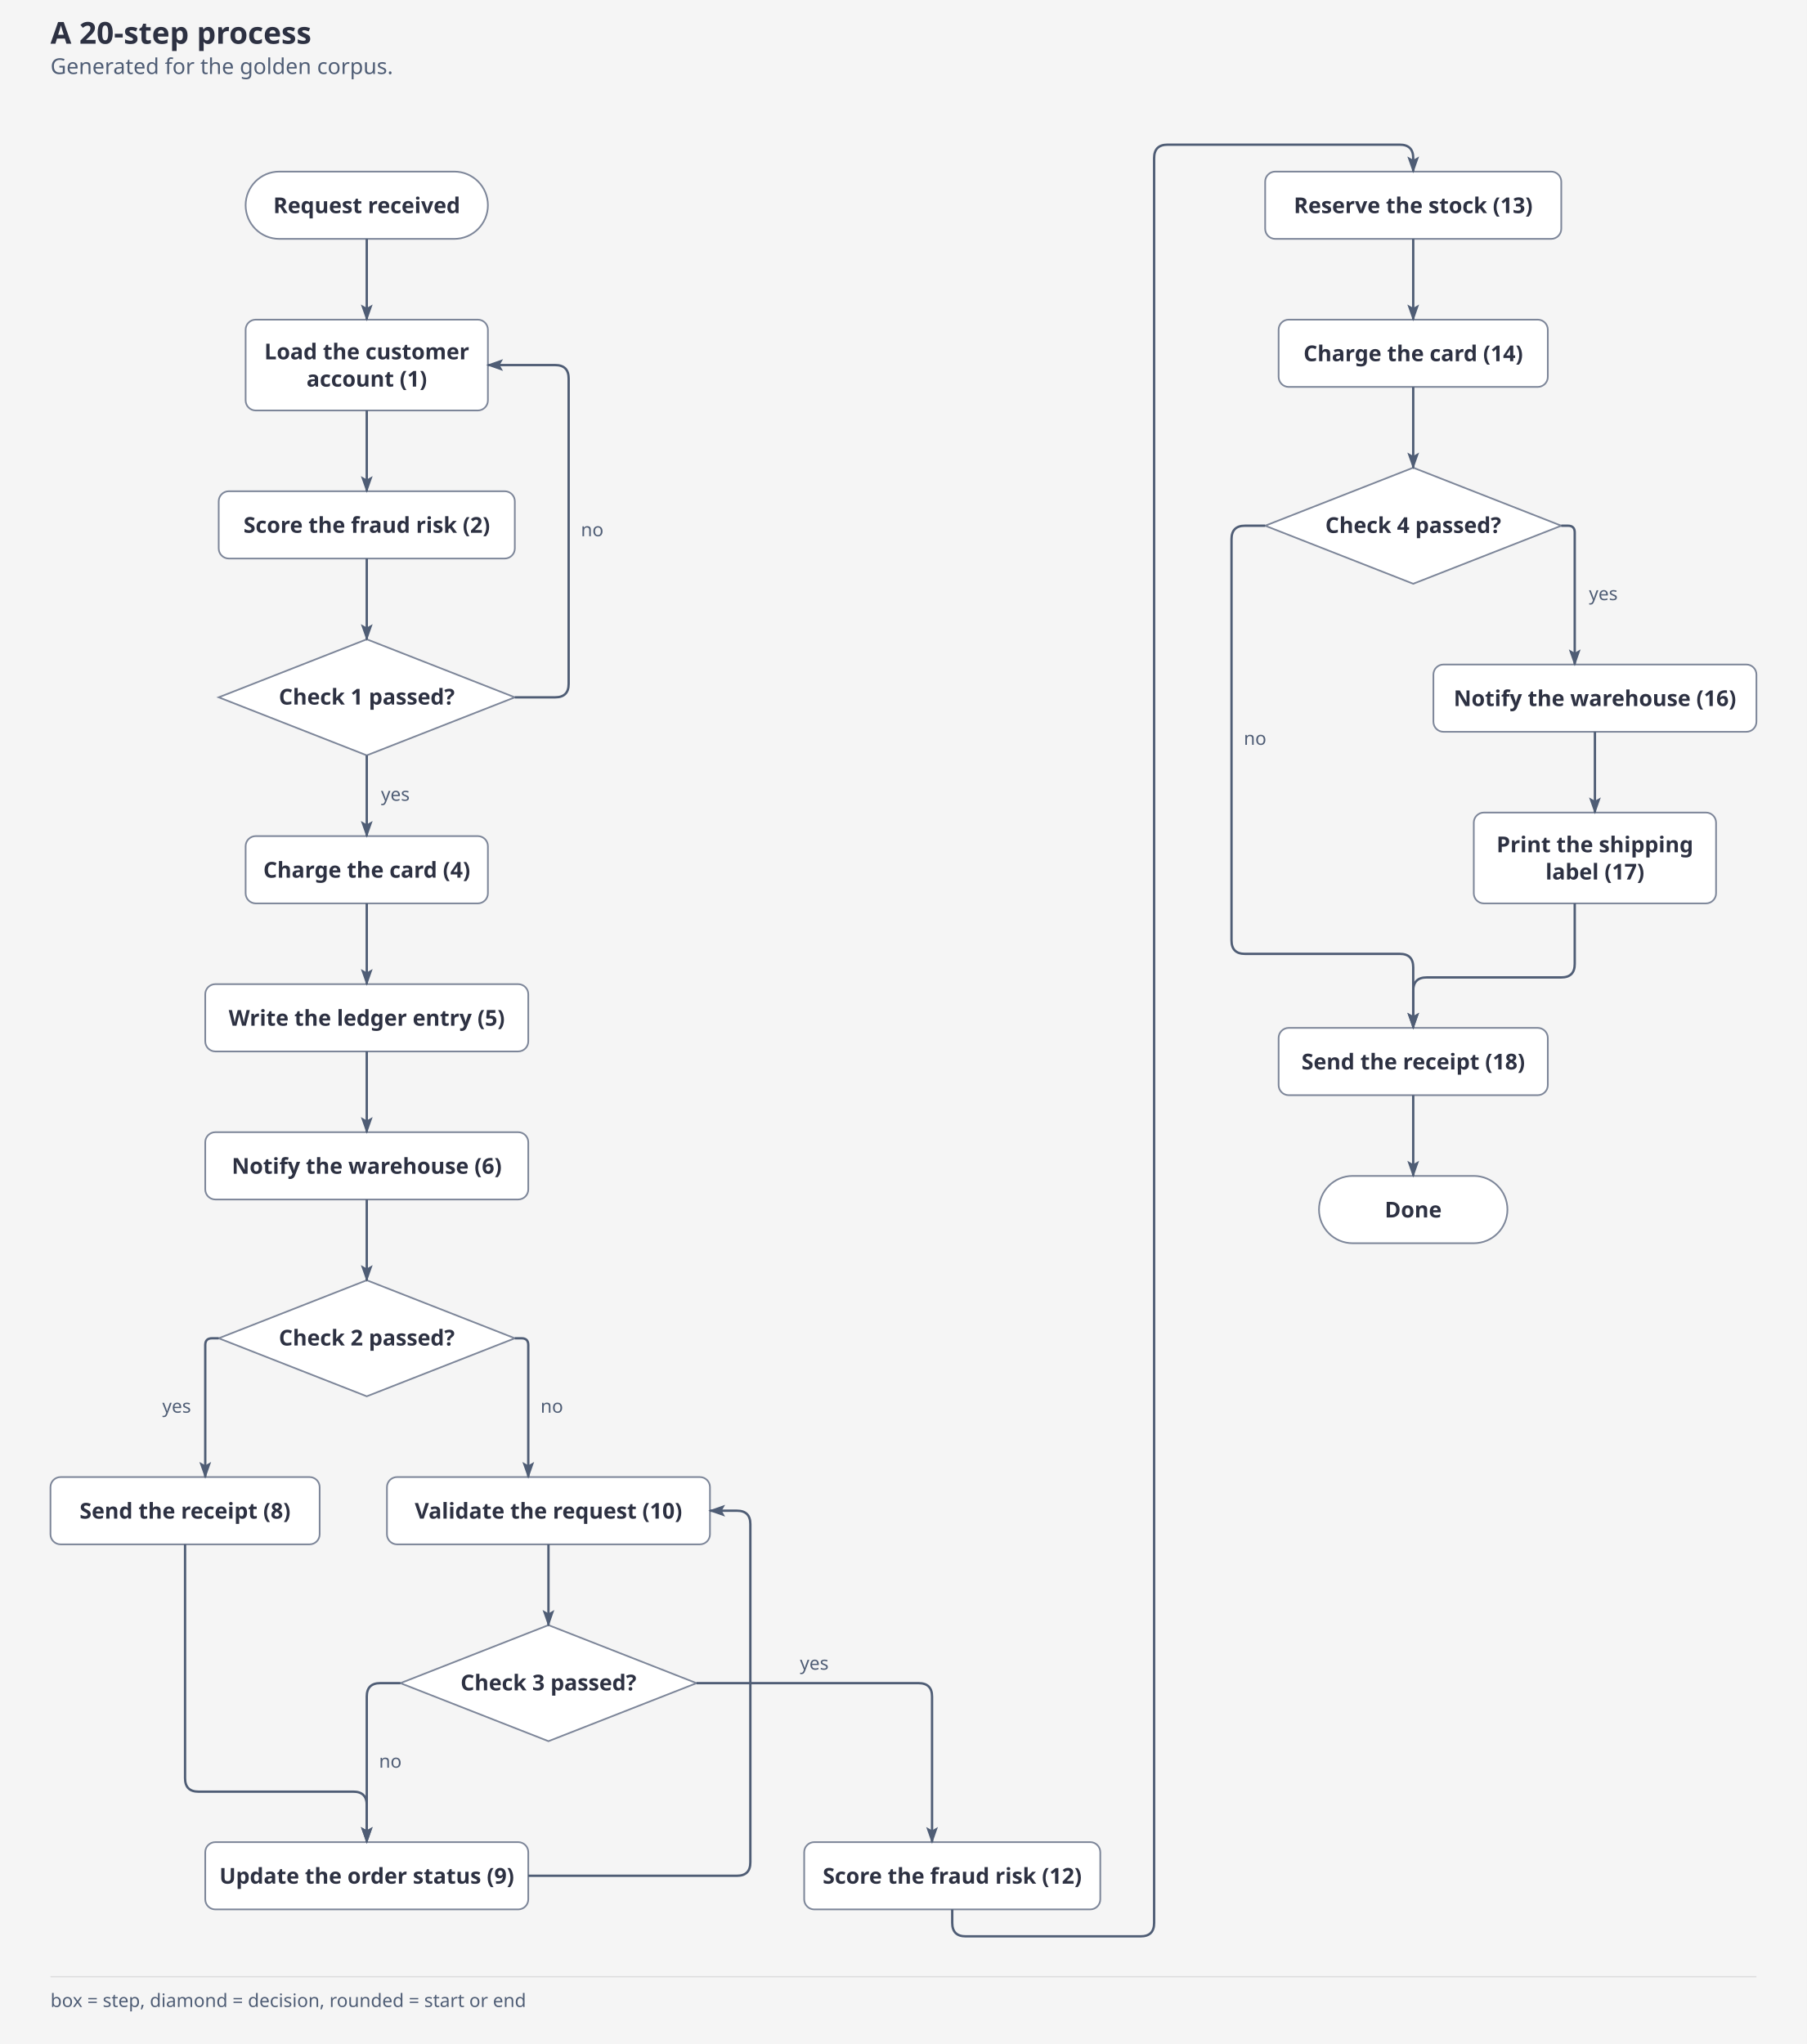
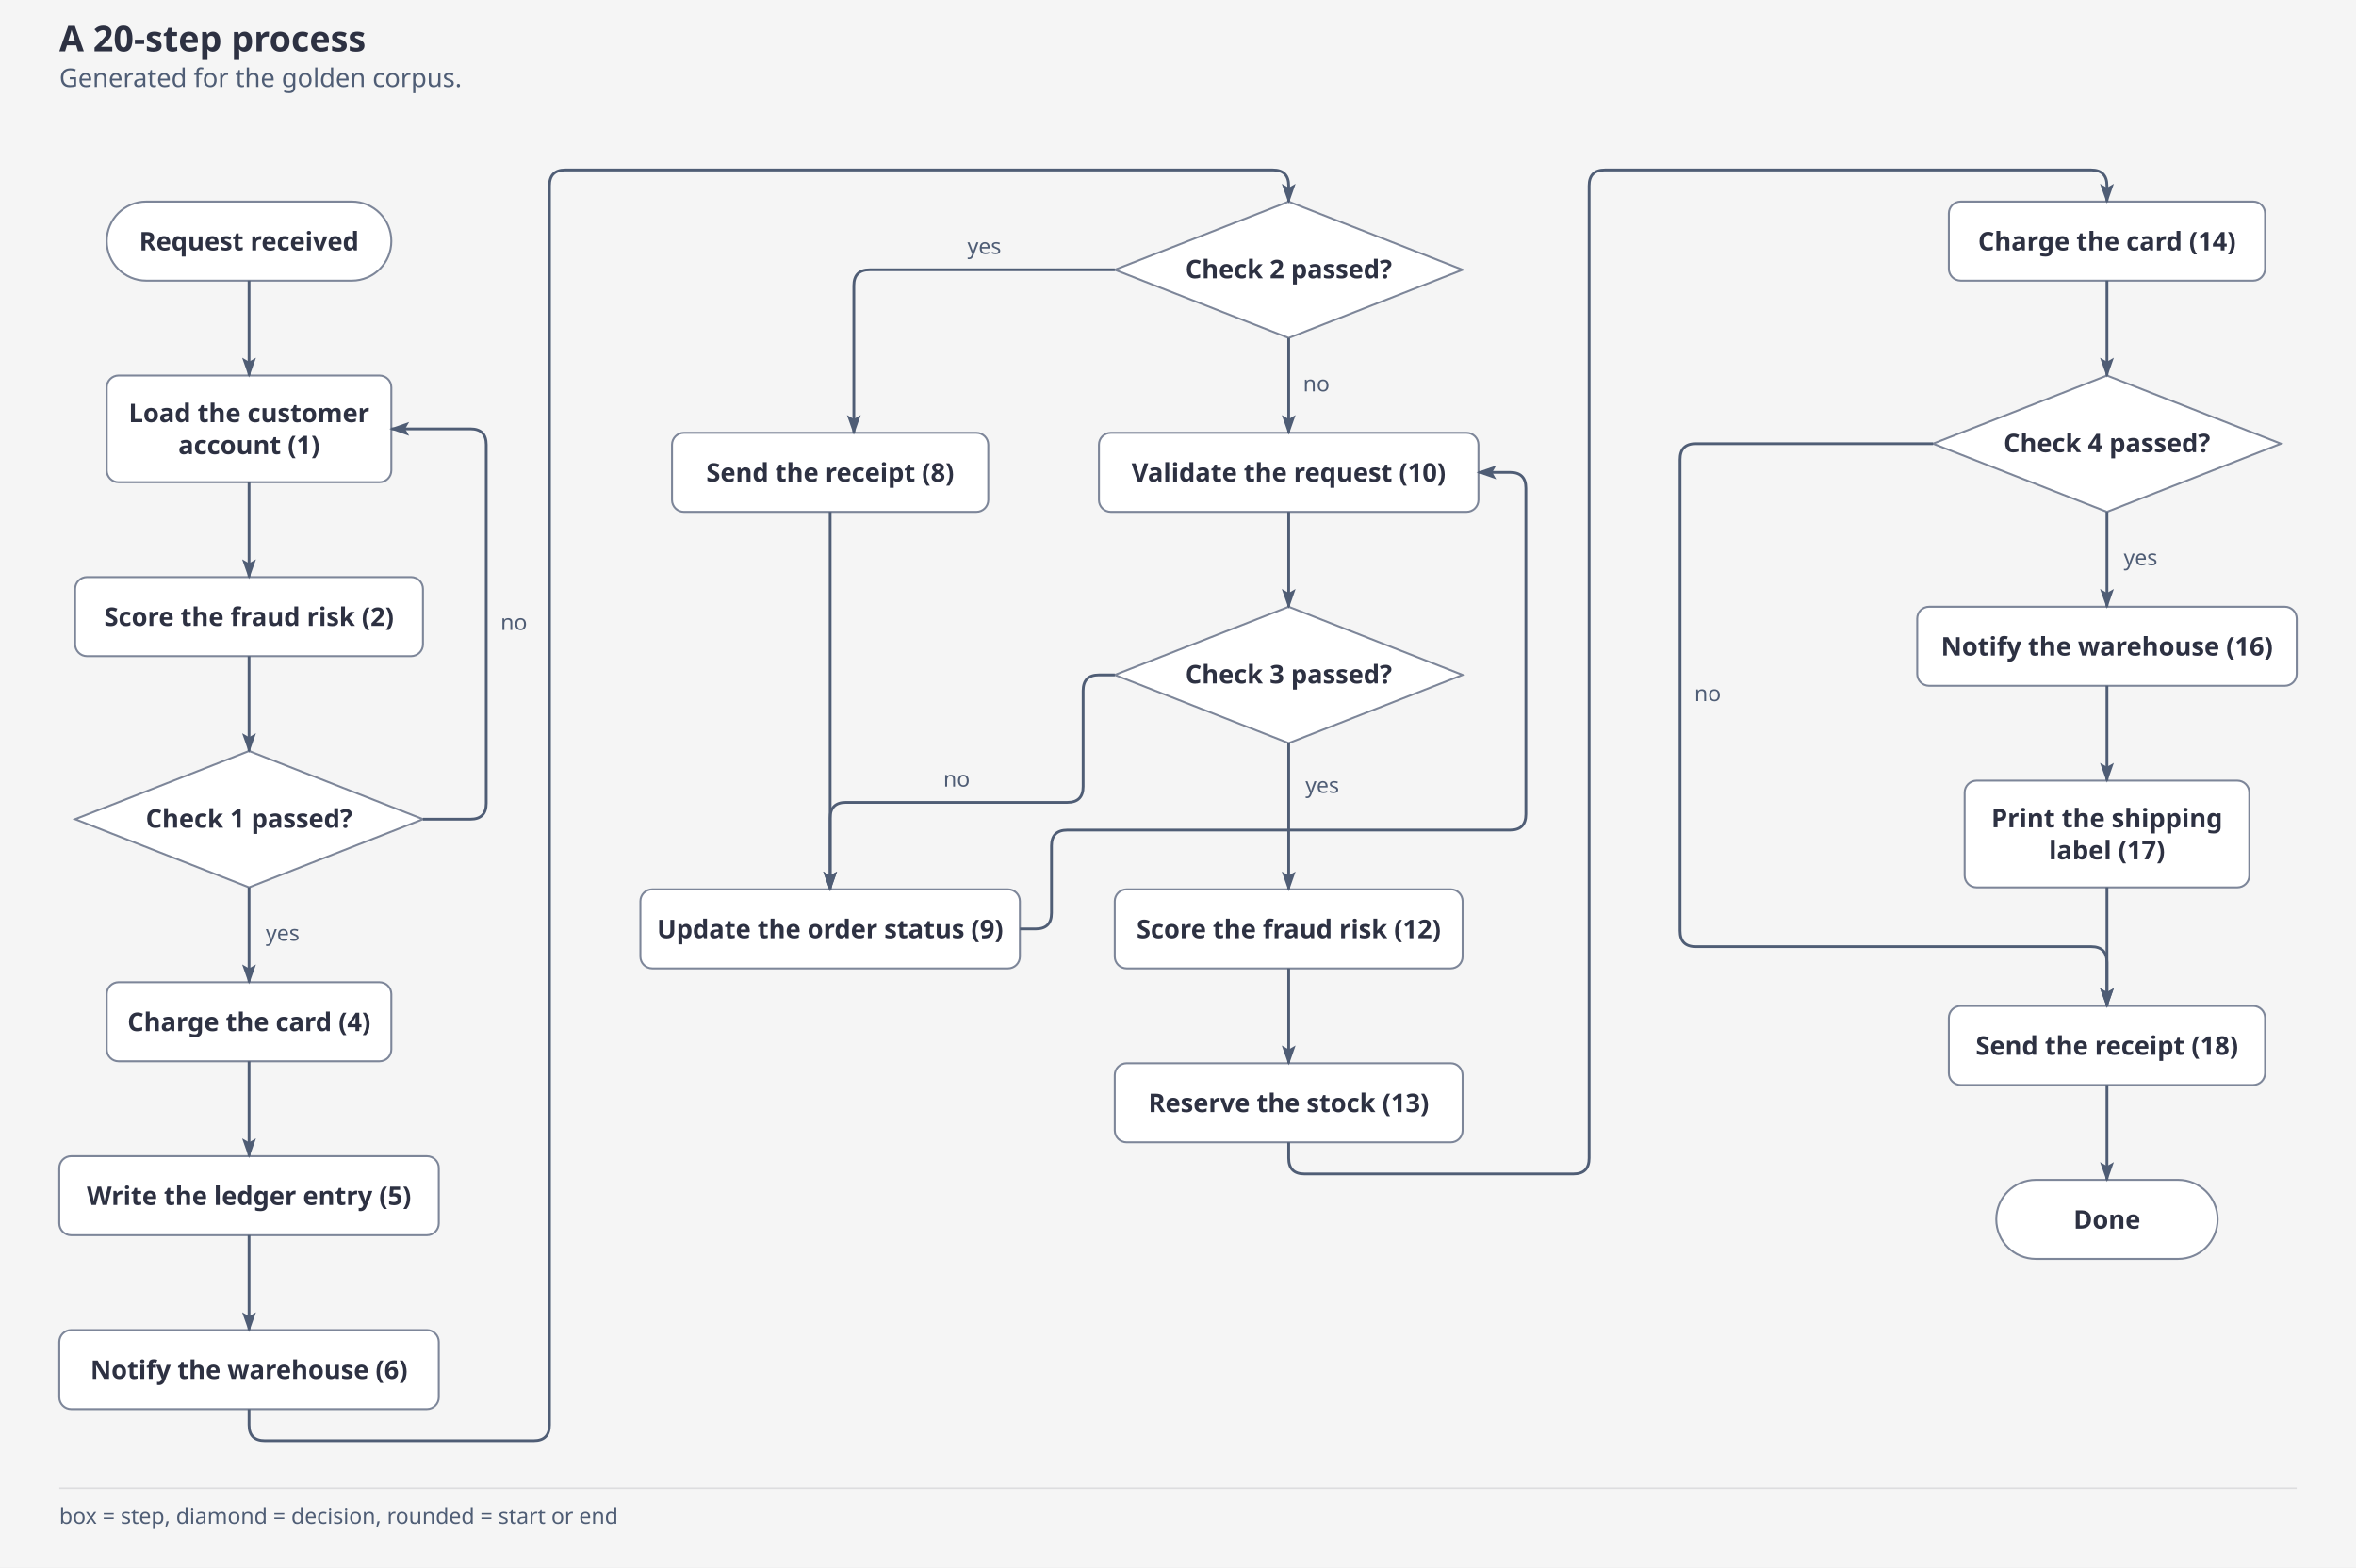
- <svg xmlns="http://www.w3.org/2000/svg" role="graphics-document" aria-roledescription="flow diagram" viewBox="0 0 1074 1215" width="1074">
-   <rect width="1074" height="1215" fill="#f5f5f5" aria-hidden="true" />
+ <svg xmlns="http://www.w3.org/2000/svg" role="graphics-document" aria-roledescription="flow diagram" viewBox="0 0 1192 793" width="1192">
+   <rect width="1192" height="793" fill="#f5f5f5" aria-hidden="true" />
  <defs>
    <marker id="a" markerWidth="10" markerHeight="7" refX="9" refY="3.5" orient="auto" markerUnits="userSpaceOnUse">
      <polygon points="0 0,10 3.5,0 7,2 3.5" fill="#4f5d75" />
    </marker>
    <marker id="aa" markerWidth="10" markerHeight="7" refX="9" refY="3.5" orient="auto" markerUnits="userSpaceOnUse">
      <polygon points="0 0,10 3.5,0 7,2 3.5" fill="#eb6c36" />
    </marker>
    <marker id="al" markerWidth="10" markerHeight="7" refX="9" refY="3.5" orient="auto" markerUnits="userSpaceOnUse">
      <polygon points="0 0,10 3.5,0 7,2 3.5" fill="#2e5aa8" />
    </marker>
    <marker id="ar" markerWidth="10" markerHeight="7" refX="9" refY="3.5" orient="auto" markerUnits="userSpaceOnUse">
      <polygon points="0 0,10 3.5,0 7,2 3.5" fill="#636c82" />
    </marker>
  </defs>
  <text x="30" y="26" font-size="18" font-weight="600" font-family="system-ui, 'Segoe UI', sans-serif" fill="#2d3142">A 20-step process</text>
  <text x="30" y="44" font-size="13" font-family="system-ui, 'Segoe UI', sans-serif" fill="#4f5d75">Generated for the golden corpus.</text>
-   <rect x="146" y="102" width="144" height="40" rx="20" fill="#f5f5f5" aria-hidden="true" />
-   <rect x="146" y="102" width="144" height="40" rx="20" fill="#ffffff" stroke="#7d8699" data-node="s0" data-label="Request received" role="graphics-symbol" aria-roledescription="start or end" aria-label="Request received" />
-   <text x="218" y="126.7" font-size="13" font-weight="600" font-family="system-ui, 'Segoe UI', sans-serif" fill="#2d3142" text-anchor="middle" aria-hidden="true">Request received</text>
-   <rect x="146" y="190" width="144" height="54" rx="6" fill="#f5f5f5" aria-hidden="true" />
-   <rect x="146" y="190" width="144" height="54" rx="6" fill="#ffffff" stroke="#7d8699" data-node="s1" data-label="Load the customer account (1)" role="graphics-symbol" aria-roledescription="box" aria-label="Load the customer account (1)" />
-   <text x="218" y="213.6" font-size="13" font-weight="600" font-family="system-ui, 'Segoe UI', sans-serif" fill="#2d3142" text-anchor="middle" aria-hidden="true">Load the customer</text>
-   <text x="218" y="229.8" font-size="13" font-weight="600" font-family="system-ui, 'Segoe UI', sans-serif" fill="#2d3142" text-anchor="middle" aria-hidden="true">account (1)</text>
-   <rect x="130" y="292" width="176" height="40" rx="6" fill="#f5f5f5" aria-hidden="true" />
-   <rect x="130" y="292" width="176" height="40" rx="6" fill="#ffffff" stroke="#7d8699" data-node="s2" data-label="Score the fraud risk (2)" role="graphics-symbol" aria-roledescription="box" aria-label="Score the fraud risk (2)" />
-   <text x="218" y="316.7" font-size="13" font-weight="600" font-family="system-ui, 'Segoe UI', sans-serif" fill="#2d3142" text-anchor="middle" aria-hidden="true">Score the fraud risk (2)</text>
-   <polygon points="218,380 306,414.5 218,449 130,414.5" fill="#f5f5f5" aria-hidden="true" />
-   <polygon points="218,380 306,414.5 218,449 130,414.5" fill="#ffffff" stroke="#7d8699" data-node="s3" data-label="Check 1 passed?" data-cx="218" data-cy="414.5" role="graphics-symbol" aria-roledescription="decision" aria-label="Check 1 passed?" />
-   <text x="218" y="418.8" font-size="13" font-weight="600" font-family="system-ui, 'Segoe UI', sans-serif" fill="#2d3142" text-anchor="middle" aria-hidden="true">Check 1 passed?</text>
-   <rect x="146" y="497" width="144" height="40" rx="6" fill="#f5f5f5" aria-hidden="true" />
-   <rect x="146" y="497" width="144" height="40" rx="6" fill="#ffffff" stroke="#7d8699" data-node="s4" data-label="Charge the card (4)" role="graphics-symbol" aria-roledescription="box" aria-label="Charge the card (4)" />
-   <text x="218" y="521.7" font-size="13" font-weight="600" font-family="system-ui, 'Segoe UI', sans-serif" fill="#2d3142" text-anchor="middle" aria-hidden="true">Charge the card (4)</text>
-   <rect x="122" y="585" width="192" height="40" rx="6" fill="#f5f5f5" aria-hidden="true" />
-   <rect x="122" y="585" width="192" height="40" rx="6" fill="#ffffff" stroke="#7d8699" data-node="s5" data-label="Write the ledger entry (5)" role="graphics-symbol" aria-roledescription="box" aria-label="Write the ledger entry (5)" />
-   <text x="218" y="609.7" font-size="13" font-weight="600" font-family="system-ui, 'Segoe UI', sans-serif" fill="#2d3142" text-anchor="middle" aria-hidden="true">Write the ledger entry (5)</text>
-   <rect x="122" y="673" width="192" height="40" rx="6" fill="#f5f5f5" aria-hidden="true" />
-   <rect x="122" y="673" width="192" height="40" rx="6" fill="#ffffff" stroke="#7d8699" data-node="s6" data-label="Notify the warehouse (6)" role="graphics-symbol" aria-roledescription="box" aria-label="Notify the warehouse (6)" />
-   <text x="218" y="697.7" font-size="13" font-weight="600" font-family="system-ui, 'Segoe UI', sans-serif" fill="#2d3142" text-anchor="middle" aria-hidden="true">Notify the warehouse (6)</text>
-   <polygon points="218,761 306,795.5 218,830 130,795.5" fill="#f5f5f5" aria-hidden="true" />
-   <polygon points="218,761 306,795.5 218,830 130,795.5" fill="#ffffff" stroke="#7d8699" data-node="s7" data-label="Check 2 passed?" data-cx="218" data-cy="795.5" role="graphics-symbol" aria-roledescription="decision" aria-label="Check 2 passed?" />
-   <text x="218" y="799.8" font-size="13" font-weight="600" font-family="system-ui, 'Segoe UI', sans-serif" fill="#2d3142" text-anchor="middle" aria-hidden="true">Check 2 passed?</text>
-   <rect x="30" y="878" width="160" height="40" rx="6" fill="#f5f5f5" aria-hidden="true" />
-   <rect x="30" y="878" width="160" height="40" rx="6" fill="#ffffff" stroke="#7d8699" data-node="s8" data-label="Send the receipt (8)" role="graphics-symbol" aria-roledescription="box" aria-label="Send the receipt (8)" />
-   <text x="110" y="902.7" font-size="13" font-weight="600" font-family="system-ui, 'Segoe UI', sans-serif" fill="#2d3142" text-anchor="middle" aria-hidden="true">Send the receipt (8)</text>
-   <rect x="122" y="1095" width="192" height="40" rx="6" fill="#f5f5f5" aria-hidden="true" />
-   <rect x="122" y="1095" width="192" height="40" rx="6" fill="#ffffff" stroke="#7d8699" data-node="s9" data-label="Update the order status (9)" role="graphics-symbol" aria-roledescription="box" aria-label="Update the order status (9)" />
-   <text x="218" y="1119.7" font-size="13" font-weight="600" font-family="system-ui, 'Segoe UI', sans-serif" fill="#2d3142" text-anchor="middle" aria-hidden="true">Update the order status (9)</text>
-   <rect x="230" y="878" width="192" height="40" rx="6" fill="#f5f5f5" aria-hidden="true" />
-   <rect x="230" y="878" width="192" height="40" rx="6" fill="#ffffff" stroke="#7d8699" data-node="s10" data-label="Validate the request (10)" role="graphics-symbol" aria-roledescription="box" aria-label="Validate the request (10)" />
-   <text x="326" y="902.7" font-size="13" font-weight="600" font-family="system-ui, 'Segoe UI', sans-serif" fill="#2d3142" text-anchor="middle" aria-hidden="true">Validate the request (10)</text>
-   <polygon points="326,966 414,1000.5 326,1035 238,1000.5" fill="#f5f5f5" aria-hidden="true" />
-   <polygon points="326,966 414,1000.5 326,1035 238,1000.5" fill="#ffffff" stroke="#7d8699" data-node="s11" data-label="Check 3 passed?" data-cx="326" data-cy="1000.5" role="graphics-symbol" aria-roledescription="decision" aria-label="Check 3 passed?" />
-   <text x="326" y="1004.8" font-size="13" font-weight="600" font-family="system-ui, 'Segoe UI', sans-serif" fill="#2d3142" text-anchor="middle" aria-hidden="true">Check 3 passed?</text>
-   <rect x="478" y="1095" width="176" height="40" rx="6" fill="#f5f5f5" aria-hidden="true" />
-   <rect x="478" y="1095" width="176" height="40" rx="6" fill="#ffffff" stroke="#7d8699" data-node="s12" data-label="Score the fraud risk (12)" role="graphics-symbol" aria-roledescription="box" aria-label="Score the fraud risk (12)" />
-   <text x="566" y="1119.7" font-size="13" font-weight="600" font-family="system-ui, 'Segoe UI', sans-serif" fill="#2d3142" text-anchor="middle" aria-hidden="true">Score the fraud risk (12)</text>
-   <rect x="752" y="102" width="176" height="40" rx="6" fill="#f5f5f5" aria-hidden="true" />
-   <rect x="752" y="102" width="176" height="40" rx="6" fill="#ffffff" stroke="#7d8699" data-node="s13" data-label="Reserve the stock (13)" role="graphics-symbol" aria-roledescription="box" aria-label="Reserve the stock (13)" />
-   <text x="840" y="126.7" font-size="13" font-weight="600" font-family="system-ui, 'Segoe UI', sans-serif" fill="#2d3142" text-anchor="middle" aria-hidden="true">Reserve the stock (13)</text>
-   <rect x="760" y="190" width="160" height="40" rx="6" fill="#f5f5f5" aria-hidden="true" />
-   <rect x="760" y="190" width="160" height="40" rx="6" fill="#ffffff" stroke="#7d8699" data-node="s14" data-label="Charge the card (14)" role="graphics-symbol" aria-roledescription="box" aria-label="Charge the card (14)" />
-   <text x="840" y="214.7" font-size="13" font-weight="600" font-family="system-ui, 'Segoe UI', sans-serif" fill="#2d3142" text-anchor="middle" aria-hidden="true">Charge the card (14)</text>
-   <polygon points="840,278 928,312.5 840,347 752,312.5" fill="#f5f5f5" aria-hidden="true" />
-   <polygon points="840,278 928,312.5 840,347 752,312.5" fill="#ffffff" stroke="#7d8699" data-node="s15" data-label="Check 4 passed?" data-cx="840" data-cy="312.5" role="graphics-symbol" aria-roledescription="decision" aria-label="Check 4 passed?" />
-   <text x="840" y="316.8" font-size="13" font-weight="600" font-family="system-ui, 'Segoe UI', sans-serif" fill="#2d3142" text-anchor="middle" aria-hidden="true">Check 4 passed?</text>
-   <rect x="852" y="395" width="192" height="40" rx="6" fill="#f5f5f5" aria-hidden="true" />
-   <rect x="852" y="395" width="192" height="40" rx="6" fill="#ffffff" stroke="#7d8699" data-node="s16" data-label="Notify the warehouse (16)" role="graphics-symbol" aria-roledescription="box" aria-label="Notify the warehouse (16)" />
-   <text x="948" y="419.7" font-size="13" font-weight="600" font-family="system-ui, 'Segoe UI', sans-serif" fill="#2d3142" text-anchor="middle" aria-hidden="true">Notify the warehouse (16)</text>
-   <rect x="876" y="483" width="144" height="54" rx="6" fill="#f5f5f5" aria-hidden="true" />
-   <rect x="876" y="483" width="144" height="54" rx="6" fill="#ffffff" stroke="#7d8699" data-node="s17" data-label="Print the shipping label (17)" role="graphics-symbol" aria-roledescription="box" aria-label="Print the shipping label (17)" />
-   <text x="948" y="506.6" font-size="13" font-weight="600" font-family="system-ui, 'Segoe UI', sans-serif" fill="#2d3142" text-anchor="middle" aria-hidden="true">Print the shipping</text>
-   <text x="948" y="522.8" font-size="13" font-weight="600" font-family="system-ui, 'Segoe UI', sans-serif" fill="#2d3142" text-anchor="middle" aria-hidden="true">label (17)</text>
-   <rect x="760" y="611" width="160" height="40" rx="6" fill="#f5f5f5" aria-hidden="true" />
-   <rect x="760" y="611" width="160" height="40" rx="6" fill="#ffffff" stroke="#7d8699" data-node="s18" data-label="Send the receipt (18)" role="graphics-symbol" aria-roledescription="box" aria-label="Send the receipt (18)" />
-   <text x="840" y="635.7" font-size="13" font-weight="600" font-family="system-ui, 'Segoe UI', sans-serif" fill="#2d3142" text-anchor="middle" aria-hidden="true">Send the receipt (18)</text>
-   <rect x="784" y="699" width="112" height="40" rx="20" fill="#f5f5f5" aria-hidden="true" />
-   <rect x="784" y="699" width="112" height="40" rx="20" fill="#ffffff" stroke="#7d8699" data-node="s19" data-label="Done" role="graphics-symbol" aria-roledescription="start or end" aria-label="Done" />
-   <text x="840" y="723.7" font-size="13" font-weight="600" font-family="system-ui, 'Segoe UI', sans-serif" fill="#2d3142" text-anchor="middle" aria-hidden="true">Done</text>
-   <path d="M218,142 L218,190" fill="none" stroke="#4f5d75" stroke-width="1.4" marker-end="url(#a)" data-from="s0" data-to="s1" data-label="" data-id="s0-&gt;s1" data-from-port="s" data-to-port="n" role="graphics-symbol" aria-roledescription="arrow" aria-label="Request received to Load the customer account (1)" />
-   <path d="M218,244 L218,292" fill="none" stroke="#4f5d75" stroke-width="1.4" marker-end="url(#a)" data-from="s1" data-to="s2" data-label="" data-id="s1-&gt;s2" data-from-port="s" data-to-port="n" role="graphics-symbol" aria-roledescription="arrow" aria-label="Load the customer account (1) to Score the fraud risk (2)" />
-   <path d="M218,332 L218,380" fill="none" stroke="#4f5d75" stroke-width="1.4" marker-end="url(#a)" data-from="s2" data-to="s3" data-label="" data-id="s2-&gt;s3" data-from-port="s" data-to-port="n" role="graphics-symbol" aria-roledescription="arrow" aria-label="Score the fraud risk (2) to Check 1 passed?" />
-   <path d="M306,414.5 L330,414.5 Q338,414.5 338,406.5 L338,225 Q338,217 330,217 L290,217" fill="none" stroke="#4f5d75" stroke-width="1.4" marker-end="url(#a)" data-from="s3" data-to="s1" data-label="no" data-id="s3-&gt;s1:no" data-from-port="e" data-to-port="e" role="graphics-symbol" aria-roledescription="arrow" aria-label="Check 1 passed? to Load the customer account (1): no" />
-   <path d="M218,449 L218,497" fill="none" stroke="#4f5d75" stroke-width="1.4" marker-end="url(#a)" data-from="s3" data-to="s4" data-label="yes" data-id="s3-&gt;s4:yes" data-from-port="s" data-to-port="n" role="graphics-symbol" aria-roledescription="arrow" aria-label="Check 1 passed? to Charge the card (4): yes" />
-   <path d="M218,537 L218,585" fill="none" stroke="#4f5d75" stroke-width="1.4" marker-end="url(#a)" data-from="s4" data-to="s5" data-label="" data-id="s4-&gt;s5" data-from-port="s" data-to-port="n" role="graphics-symbol" aria-roledescription="arrow" aria-label="Charge the card (4) to Write the ledger entry (5)" />
-   <path d="M218,625 L218,673" fill="none" stroke="#4f5d75" stroke-width="1.4" marker-end="url(#a)" data-from="s5" data-to="s6" data-label="" data-id="s5-&gt;s6" data-from-port="s" data-to-port="n" role="graphics-symbol" aria-roledescription="arrow" aria-label="Write the ledger entry (5) to Notify the warehouse (6)" />
-   <path d="M218,713 L218,761" fill="none" stroke="#4f5d75" stroke-width="1.4" marker-end="url(#a)" data-from="s6" data-to="s7" data-label="" data-id="s6-&gt;s7" data-from-port="s" data-to-port="n" role="graphics-symbol" aria-roledescription="arrow" aria-label="Notify the warehouse (6) to Check 2 passed?" />
-   <path d="M306,795.5 L310,795.5 Q314,795.5 314,799.5 L314,878" fill="none" stroke="#4f5d75" stroke-width="1.4" marker-end="url(#a)" data-from="s7" data-to="s10" data-label="no" data-id="s7-&gt;s10:no" data-from-port="e" data-to-port="n" role="graphics-symbol" aria-roledescription="arrow" aria-label="Check 2 passed? to Validate the request (10): no" />
-   <path d="M130,795.5 L126,795.5 Q122,795.5 122,799.5 L122,878" fill="none" stroke="#4f5d75" stroke-width="1.4" marker-end="url(#a)" data-from="s7" data-to="s8" data-label="yes" data-id="s7-&gt;s8:yes" data-from-port="w" data-to-port="n" role="graphics-symbol" aria-roledescription="arrow" aria-label="Check 2 passed? to Send the receipt (8): yes" />
-   <path d="M110,918 L110,1057 Q110,1065 118,1065 L210,1065 Q218,1065 218,1073 L218,1095" fill="none" stroke="#4f5d75" stroke-width="1.4" marker-end="url(#a)" data-from="s8" data-to="s9" data-label="" data-id="s8-&gt;s9" data-from-port="s" data-to-port="n" role="graphics-symbol" aria-roledescription="arrow" aria-label="Send the receipt (8) to Update the order status (9)" />
-   <path d="M314,1115 L438,1115 Q446,1115 446,1107 L446,906 Q446,898 438,898 L422,898" fill="none" stroke="#4f5d75" stroke-width="1.4" marker-end="url(#a)" data-from="s9" data-to="s10" data-label="" data-id="s9-&gt;s10" data-from-port="e" data-to-port="e" role="graphics-symbol" aria-roledescription="arrow" aria-label="Update the order status (9) to Validate the request (10)" />
-   <path d="M326,918 L326,966" fill="none" stroke="#4f5d75" stroke-width="1.4" marker-end="url(#a)" data-from="s10" data-to="s11" data-label="" data-id="s10-&gt;s11" data-from-port="s" data-to-port="n" role="graphics-symbol" aria-roledescription="arrow" aria-label="Validate the request (10) to Check 3 passed?" />
-   <path d="M238,1000.5 L226,1000.5 Q218,1000.5 218,1008.5 L218,1095" fill="none" stroke="#4f5d75" stroke-width="1.4" marker-end="url(#a)" data-from="s11" data-to="s9" data-label="no" data-id="s11-&gt;s9:no" data-from-port="w" data-to-port="n" role="graphics-symbol" aria-roledescription="arrow" aria-label="Check 3 passed? to Update the order status (9): no" />
-   <path d="M414,1000.5 L546,1000.5 Q554,1000.5 554,1008.5 L554,1095" fill="none" stroke="#4f5d75" stroke-width="1.4" marker-end="url(#a)" data-from="s11" data-to="s12" data-label="yes" data-id="s11-&gt;s12:yes" data-from-port="e" data-to-port="n" role="graphics-symbol" aria-roledescription="arrow" aria-label="Check 3 passed? to Score the fraud risk (12): yes" />
-   <path d="M566,1135 L566,1143 Q566,1151 574,1151 L678,1151 Q686,1151 686,1143 L686,94 Q686,86 694,86 L832,86 Q840,86 840,94 L840,102" fill="none" stroke="#4f5d75" stroke-width="1.4" marker-end="url(#a)" data-from="s12" data-to="s13" data-label="" data-id="s12-&gt;s13" data-from-port="s" data-to-port="n" role="graphics-symbol" aria-roledescription="arrow" aria-label="Score the fraud risk (12) to Reserve the stock (13)" />
-   <path d="M840,142 L840,190" fill="none" stroke="#4f5d75" stroke-width="1.4" marker-end="url(#a)" data-from="s13" data-to="s14" data-label="" data-id="s13-&gt;s14" data-from-port="s" data-to-port="n" role="graphics-symbol" aria-roledescription="arrow" aria-label="Reserve the stock (13) to Charge the card (14)" />
-   <path d="M840,230 L840,278" fill="none" stroke="#4f5d75" stroke-width="1.4" marker-end="url(#a)" data-from="s14" data-to="s15" data-label="" data-id="s14-&gt;s15" data-from-port="s" data-to-port="n" role="graphics-symbol" aria-roledescription="arrow" aria-label="Charge the card (14) to Check 4 passed?" />
-   <path d="M752,312.5 L740,312.5 Q732,312.5 732,320.5 L732,559 Q732,567 740,567 L832,567 Q840,567 840,575 L840,611" fill="none" stroke="#4f5d75" stroke-width="1.4" marker-end="url(#a)" data-from="s15" data-to="s18" data-label="no" data-id="s15-&gt;s18:no" data-from-port="w" data-to-port="n" role="graphics-symbol" aria-roledescription="arrow" aria-label="Check 4 passed? to Send the receipt (18): no" />
-   <path d="M928,312.5 L932,312.5 Q936,312.5 936,316.5 L936,395" fill="none" stroke="#4f5d75" stroke-width="1.4" marker-end="url(#a)" data-from="s15" data-to="s16" data-label="yes" data-id="s15-&gt;s16:yes" data-from-port="e" data-to-port="n" role="graphics-symbol" aria-roledescription="arrow" aria-label="Check 4 passed? to Notify the warehouse (16): yes" />
-   <path d="M948,435 L948,483" fill="none" stroke="#4f5d75" stroke-width="1.4" marker-end="url(#a)" data-from="s16" data-to="s17" data-label="" data-id="s16-&gt;s17" data-from-port="s" data-to-port="n" role="graphics-symbol" aria-roledescription="arrow" aria-label="Notify the warehouse (16) to Print the shipping label (17)" />
-   <path d="M936,537 L936,573 Q936,581 928,581 L848,581 Q840,581 840,589 L840,611" fill="none" stroke="#4f5d75" stroke-width="1.4" marker-end="url(#a)" data-from="s17" data-to="s18" data-label="" data-id="s17-&gt;s18" data-from-port="s" data-to-port="n" role="graphics-symbol" aria-roledescription="arrow" aria-label="Print the shipping label (17) to Send the receipt (18)" />
-   <path d="M840,651 L840,699" fill="none" stroke="#4f5d75" stroke-width="1.4" marker-end="url(#a)" data-from="s18" data-to="s19" data-label="" data-id="s18-&gt;s19" data-from-port="s" data-to-port="n" role="graphics-symbol" aria-roledescription="arrow" aria-label="Send the receipt (18) to Done" />
-   <rect x="342" y="306.75" width="20" height="16" rx="2" fill="#f5f5f5" aria-hidden="true" />
-   <text x="352" y="318.75" font-size="11" font-family="system-ui, 'Segoe UI', sans-serif" fill="#4f5d75" text-anchor="middle" aria-hidden="true">no</text>
-   <rect x="222" y="464" width="26" height="16" rx="2" fill="#f5f5f5" aria-hidden="true" />
-   <text x="235" y="476" font-size="11" font-family="system-ui, 'Segoe UI', sans-serif" fill="#4f5d75" text-anchor="middle" aria-hidden="true">yes</text>
-   <rect x="318" y="827.75" width="20" height="16" rx="2" fill="#f5f5f5" aria-hidden="true" />
-   <text x="328" y="839.75" font-size="11" font-family="system-ui, 'Segoe UI', sans-serif" fill="#4f5d75" text-anchor="middle" aria-hidden="true">no</text>
-   <rect x="92" y="827.75" width="26" height="16" rx="2" fill="#f5f5f5" aria-hidden="true" />
-   <text x="105" y="839.75" font-size="11" font-family="system-ui, 'Segoe UI', sans-serif" fill="#4f5d75" text-anchor="middle" aria-hidden="true">yes</text>
-   <rect x="222" y="1038.75" width="20" height="16" rx="2" fill="#f5f5f5" aria-hidden="true" />
-   <text x="232" y="1050.75" font-size="11" font-family="system-ui, 'Segoe UI', sans-serif" fill="#4f5d75" text-anchor="middle" aria-hidden="true">no</text>
-   <rect x="471" y="980.5" width="26" height="16" rx="2" fill="#f5f5f5" aria-hidden="true" />
-   <text x="484" y="992.5" font-size="11" font-family="system-ui, 'Segoe UI', sans-serif" fill="#4f5d75" text-anchor="middle" aria-hidden="true">yes</text>
-   <rect x="736" y="430.75" width="20" height="16" rx="2" fill="#f5f5f5" aria-hidden="true" />
-   <text x="746" y="442.75" font-size="11" font-family="system-ui, 'Segoe UI', sans-serif" fill="#4f5d75" text-anchor="middle" aria-hidden="true">no</text>
-   <rect x="940" y="344.75" width="26" height="16" rx="2" fill="#f5f5f5" aria-hidden="true" />
-   <text x="953" y="356.75" font-size="11" font-family="system-ui, 'Segoe UI', sans-serif" fill="#4f5d75" text-anchor="middle" aria-hidden="true">yes</text>
-   <line x1="30" y1="1175" x2="1044" y2="1175" stroke="rgba(45,49,66,0.12)" stroke-width=".8" aria-hidden="true" />
-   <text x="30" y="1193" font-size="11" font-family="system-ui, 'Segoe UI', sans-serif" fill="#4f5d75">box = step, diamond = decision, rounded = start or end</text>
+   <rect x="54" y="102" width="144" height="40" rx="20" fill="#f5f5f5" aria-hidden="true" />
+   <rect x="54" y="102" width="144" height="40" rx="20" fill="#ffffff" stroke="#7d8699" data-node="s0" data-label="Request received" role="graphics-symbol" aria-roledescription="start or end" aria-label="Request received" />
+   <text x="126" y="126.7" font-size="13" font-weight="600" font-family="system-ui, 'Segoe UI', sans-serif" fill="#2d3142" text-anchor="middle" aria-hidden="true">Request received</text>
+   <rect x="54" y="190" width="144" height="54" rx="6" fill="#f5f5f5" aria-hidden="true" />
+   <rect x="54" y="190" width="144" height="54" rx="6" fill="#ffffff" stroke="#7d8699" data-node="s1" data-label="Load the customer account (1)" role="graphics-symbol" aria-roledescription="box" aria-label="Load the customer account (1)" />
+   <text x="126" y="213.6" font-size="13" font-weight="600" font-family="system-ui, 'Segoe UI', sans-serif" fill="#2d3142" text-anchor="middle" aria-hidden="true">Load the customer</text>
+   <text x="126" y="229.8" font-size="13" font-weight="600" font-family="system-ui, 'Segoe UI', sans-serif" fill="#2d3142" text-anchor="middle" aria-hidden="true">account (1)</text>
+   <rect x="38" y="292" width="176" height="40" rx="6" fill="#f5f5f5" aria-hidden="true" />
+   <rect x="38" y="292" width="176" height="40" rx="6" fill="#ffffff" stroke="#7d8699" data-node="s2" data-label="Score the fraud risk (2)" role="graphics-symbol" aria-roledescription="box" aria-label="Score the fraud risk (2)" />
+   <text x="126" y="316.7" font-size="13" font-weight="600" font-family="system-ui, 'Segoe UI', sans-serif" fill="#2d3142" text-anchor="middle" aria-hidden="true">Score the fraud risk (2)</text>
+   <polygon points="126,380 214,414.5 126,449 38,414.5" fill="#f5f5f5" aria-hidden="true" />
+   <polygon points="126,380 214,414.5 126,449 38,414.5" fill="#ffffff" stroke="#7d8699" data-node="s3" data-label="Check 1 passed?" data-cx="126" data-cy="414.5" role="graphics-symbol" aria-roledescription="decision" aria-label="Check 1 passed?" />
+   <text x="126" y="418.8" font-size="13" font-weight="600" font-family="system-ui, 'Segoe UI', sans-serif" fill="#2d3142" text-anchor="middle" aria-hidden="true">Check 1 passed?</text>
+   <rect x="54" y="497" width="144" height="40" rx="6" fill="#f5f5f5" aria-hidden="true" />
+   <rect x="54" y="497" width="144" height="40" rx="6" fill="#ffffff" stroke="#7d8699" data-node="s4" data-label="Charge the card (4)" role="graphics-symbol" aria-roledescription="box" aria-label="Charge the card (4)" />
+   <text x="126" y="521.7" font-size="13" font-weight="600" font-family="system-ui, 'Segoe UI', sans-serif" fill="#2d3142" text-anchor="middle" aria-hidden="true">Charge the card (4)</text>
+   <rect x="30" y="585" width="192" height="40" rx="6" fill="#f5f5f5" aria-hidden="true" />
+   <rect x="30" y="585" width="192" height="40" rx="6" fill="#ffffff" stroke="#7d8699" data-node="s5" data-label="Write the ledger entry (5)" role="graphics-symbol" aria-roledescription="box" aria-label="Write the ledger entry (5)" />
+   <text x="126" y="609.7" font-size="13" font-weight="600" font-family="system-ui, 'Segoe UI', sans-serif" fill="#2d3142" text-anchor="middle" aria-hidden="true">Write the ledger entry (5)</text>
+   <rect x="30" y="673" width="192" height="40" rx="6" fill="#f5f5f5" aria-hidden="true" />
+   <rect x="30" y="673" width="192" height="40" rx="6" fill="#ffffff" stroke="#7d8699" data-node="s6" data-label="Notify the warehouse (6)" role="graphics-symbol" aria-roledescription="box" aria-label="Notify the warehouse (6)" />
+   <text x="126" y="697.7" font-size="13" font-weight="600" font-family="system-ui, 'Segoe UI', sans-serif" fill="#2d3142" text-anchor="middle" aria-hidden="true">Notify the warehouse (6)</text>
+   <polygon points="652,102 740,136.5 652,171 564,136.5" fill="#f5f5f5" aria-hidden="true" />
+   <polygon points="652,102 740,136.5 652,171 564,136.5" fill="#ffffff" stroke="#7d8699" data-node="s7" data-label="Check 2 passed?" data-cx="652" data-cy="136.5" role="graphics-symbol" aria-roledescription="decision" aria-label="Check 2 passed?" />
+   <text x="652" y="140.8" font-size="13" font-weight="600" font-family="system-ui, 'Segoe UI', sans-serif" fill="#2d3142" text-anchor="middle" aria-hidden="true">Check 2 passed?</text>
+   <rect x="340" y="219" width="160" height="40" rx="6" fill="#f5f5f5" aria-hidden="true" />
+   <rect x="340" y="219" width="160" height="40" rx="6" fill="#ffffff" stroke="#7d8699" data-node="s8" data-label="Send the receipt (8)" role="graphics-symbol" aria-roledescription="box" aria-label="Send the receipt (8)" />
+   <text x="420" y="243.7" font-size="13" font-weight="600" font-family="system-ui, 'Segoe UI', sans-serif" fill="#2d3142" text-anchor="middle" aria-hidden="true">Send the receipt (8)</text>
+   <rect x="324" y="450" width="192" height="40" rx="6" fill="#f5f5f5" aria-hidden="true" />
+   <rect x="324" y="450" width="192" height="40" rx="6" fill="#ffffff" stroke="#7d8699" data-node="s9" data-label="Update the order status (9)" role="graphics-symbol" aria-roledescription="box" aria-label="Update the order status (9)" />
+   <text x="420" y="474.7" font-size="13" font-weight="600" font-family="system-ui, 'Segoe UI', sans-serif" fill="#2d3142" text-anchor="middle" aria-hidden="true">Update the order status (9)</text>
+   <rect x="556" y="219" width="192" height="40" rx="6" fill="#f5f5f5" aria-hidden="true" />
+   <rect x="556" y="219" width="192" height="40" rx="6" fill="#ffffff" stroke="#7d8699" data-node="s10" data-label="Validate the request (10)" role="graphics-symbol" aria-roledescription="box" aria-label="Validate the request (10)" />
+   <text x="652" y="243.7" font-size="13" font-weight="600" font-family="system-ui, 'Segoe UI', sans-serif" fill="#2d3142" text-anchor="middle" aria-hidden="true">Validate the request (10)</text>
+   <polygon points="652,307 740,341.5 652,376 564,341.5" fill="#f5f5f5" aria-hidden="true" />
+   <polygon points="652,307 740,341.5 652,376 564,341.5" fill="#ffffff" stroke="#7d8699" data-node="s11" data-label="Check 3 passed?" data-cx="652" data-cy="341.5" role="graphics-symbol" aria-roledescription="decision" aria-label="Check 3 passed?" />
+   <text x="652" y="345.8" font-size="13" font-weight="600" font-family="system-ui, 'Segoe UI', sans-serif" fill="#2d3142" text-anchor="middle" aria-hidden="true">Check 3 passed?</text>
+   <rect x="564" y="450" width="176" height="40" rx="6" fill="#f5f5f5" aria-hidden="true" />
+   <rect x="564" y="450" width="176" height="40" rx="6" fill="#ffffff" stroke="#7d8699" data-node="s12" data-label="Score the fraud risk (12)" role="graphics-symbol" aria-roledescription="box" aria-label="Score the fraud risk (12)" />
+   <text x="652" y="474.7" font-size="13" font-weight="600" font-family="system-ui, 'Segoe UI', sans-serif" fill="#2d3142" text-anchor="middle" aria-hidden="true">Score the fraud risk (12)</text>
+   <rect x="564" y="538" width="176" height="40" rx="6" fill="#f5f5f5" aria-hidden="true" />
+   <rect x="564" y="538" width="176" height="40" rx="6" fill="#ffffff" stroke="#7d8699" data-node="s13" data-label="Reserve the stock (13)" role="graphics-symbol" aria-roledescription="box" aria-label="Reserve the stock (13)" />
+   <text x="652" y="562.7" font-size="13" font-weight="600" font-family="system-ui, 'Segoe UI', sans-serif" fill="#2d3142" text-anchor="middle" aria-hidden="true">Reserve the stock (13)</text>
+   <rect x="986" y="102" width="160" height="40" rx="6" fill="#f5f5f5" aria-hidden="true" />
+   <rect x="986" y="102" width="160" height="40" rx="6" fill="#ffffff" stroke="#7d8699" data-node="s14" data-label="Charge the card (14)" role="graphics-symbol" aria-roledescription="box" aria-label="Charge the card (14)" />
+   <text x="1066" y="126.7" font-size="13" font-weight="600" font-family="system-ui, 'Segoe UI', sans-serif" fill="#2d3142" text-anchor="middle" aria-hidden="true">Charge the card (14)</text>
+   <polygon points="1066,190 1154,224.5 1066,259 978,224.5" fill="#f5f5f5" aria-hidden="true" />
+   <polygon points="1066,190 1154,224.5 1066,259 978,224.5" fill="#ffffff" stroke="#7d8699" data-node="s15" data-label="Check 4 passed?" data-cx="1066" data-cy="224.5" role="graphics-symbol" aria-roledescription="decision" aria-label="Check 4 passed?" />
+   <text x="1066" y="228.8" font-size="13" font-weight="600" font-family="system-ui, 'Segoe UI', sans-serif" fill="#2d3142" text-anchor="middle" aria-hidden="true">Check 4 passed?</text>
+   <rect x="970" y="307" width="192" height="40" rx="6" fill="#f5f5f5" aria-hidden="true" />
+   <rect x="970" y="307" width="192" height="40" rx="6" fill="#ffffff" stroke="#7d8699" data-node="s16" data-label="Notify the warehouse (16)" role="graphics-symbol" aria-roledescription="box" aria-label="Notify the warehouse (16)" />
+   <text x="1066" y="331.7" font-size="13" font-weight="600" font-family="system-ui, 'Segoe UI', sans-serif" fill="#2d3142" text-anchor="middle" aria-hidden="true">Notify the warehouse (16)</text>
+   <rect x="994" y="395" width="144" height="54" rx="6" fill="#f5f5f5" aria-hidden="true" />
+   <rect x="994" y="395" width="144" height="54" rx="6" fill="#ffffff" stroke="#7d8699" data-node="s17" data-label="Print the shipping label (17)" role="graphics-symbol" aria-roledescription="box" aria-label="Print the shipping label (17)" />
+   <text x="1066" y="418.6" font-size="13" font-weight="600" font-family="system-ui, 'Segoe UI', sans-serif" fill="#2d3142" text-anchor="middle" aria-hidden="true">Print the shipping</text>
+   <text x="1066" y="434.8" font-size="13" font-weight="600" font-family="system-ui, 'Segoe UI', sans-serif" fill="#2d3142" text-anchor="middle" aria-hidden="true">label (17)</text>
+   <rect x="986" y="509" width="160" height="40" rx="6" fill="#f5f5f5" aria-hidden="true" />
+   <rect x="986" y="509" width="160" height="40" rx="6" fill="#ffffff" stroke="#7d8699" data-node="s18" data-label="Send the receipt (18)" role="graphics-symbol" aria-roledescription="box" aria-label="Send the receipt (18)" />
+   <text x="1066" y="533.7" font-size="13" font-weight="600" font-family="system-ui, 'Segoe UI', sans-serif" fill="#2d3142" text-anchor="middle" aria-hidden="true">Send the receipt (18)</text>
+   <rect x="1010" y="597" width="112" height="40" rx="20" fill="#f5f5f5" aria-hidden="true" />
+   <rect x="1010" y="597" width="112" height="40" rx="20" fill="#ffffff" stroke="#7d8699" data-node="s19" data-label="Done" role="graphics-symbol" aria-roledescription="start or end" aria-label="Done" />
+   <text x="1066" y="621.7" font-size="13" font-weight="600" font-family="system-ui, 'Segoe UI', sans-serif" fill="#2d3142" text-anchor="middle" aria-hidden="true">Done</text>
+   <path d="M126,142 L126,190" fill="none" stroke="#4f5d75" stroke-width="1.4" marker-end="url(#a)" data-from="s0" data-to="s1" data-label="" data-id="s0-&gt;s1" data-from-port="s" data-to-port="n" role="graphics-symbol" aria-roledescription="arrow" aria-label="Request received to Load the customer account (1)" />
+   <path d="M126,244 L126,292" fill="none" stroke="#4f5d75" stroke-width="1.4" marker-end="url(#a)" data-from="s1" data-to="s2" data-label="" data-id="s1-&gt;s2" data-from-port="s" data-to-port="n" role="graphics-symbol" aria-roledescription="arrow" aria-label="Load the customer account (1) to Score the fraud risk (2)" />
+   <path d="M126,332 L126,380" fill="none" stroke="#4f5d75" stroke-width="1.4" marker-end="url(#a)" data-from="s2" data-to="s3" data-label="" data-id="s2-&gt;s3" data-from-port="s" data-to-port="n" role="graphics-symbol" aria-roledescription="arrow" aria-label="Score the fraud risk (2) to Check 1 passed?" />
+   <path d="M214,414.5 L238,414.5 Q246,414.5 246,406.5 L246,225 Q246,217 238,217 L198,217" fill="none" stroke="#4f5d75" stroke-width="1.4" marker-end="url(#a)" data-from="s3" data-to="s1" data-label="no" data-id="s3-&gt;s1:no" data-from-port="e" data-to-port="e" role="graphics-symbol" aria-roledescription="arrow" aria-label="Check 1 passed? to Load the customer account (1): no" />
+   <path d="M126,449 L126,497" fill="none" stroke="#4f5d75" stroke-width="1.4" marker-end="url(#a)" data-from="s3" data-to="s4" data-label="yes" data-id="s3-&gt;s4:yes" data-from-port="s" data-to-port="n" role="graphics-symbol" aria-roledescription="arrow" aria-label="Check 1 passed? to Charge the card (4): yes" />
+   <path d="M126,537 L126,585" fill="none" stroke="#4f5d75" stroke-width="1.4" marker-end="url(#a)" data-from="s4" data-to="s5" data-label="" data-id="s4-&gt;s5" data-from-port="s" data-to-port="n" role="graphics-symbol" aria-roledescription="arrow" aria-label="Charge the card (4) to Write the ledger entry (5)" />
+   <path d="M126,625 L126,673" fill="none" stroke="#4f5d75" stroke-width="1.4" marker-end="url(#a)" data-from="s5" data-to="s6" data-label="" data-id="s5-&gt;s6" data-from-port="s" data-to-port="n" role="graphics-symbol" aria-roledescription="arrow" aria-label="Write the ledger entry (5) to Notify the warehouse (6)" />
+   <path d="M126,713 L126,721 Q126,729 134,729 L270,729 Q278,729 278,721 L278,94 Q278,86 286,86 L644,86 Q652,86 652,94 L652,102" fill="none" stroke="#4f5d75" stroke-width="1.4" marker-end="url(#a)" data-from="s6" data-to="s7" data-label="" data-id="s6-&gt;s7" data-from-port="s" data-to-port="n" role="graphics-symbol" aria-roledescription="arrow" aria-label="Notify the warehouse (6) to Check 2 passed?" />
+   <path d="M652,171 L652,219" fill="none" stroke="#4f5d75" stroke-width="1.4" marker-end="url(#a)" data-from="s7" data-to="s10" data-label="no" data-id="s7-&gt;s10:no" data-from-port="s" data-to-port="n" role="graphics-symbol" aria-roledescription="arrow" aria-label="Check 2 passed? to Validate the request (10): no" />
+   <path d="M564,136.5 L440,136.5 Q432,136.5 432,144.5 L432,219" fill="none" stroke="#4f5d75" stroke-width="1.4" marker-end="url(#a)" data-from="s7" data-to="s8" data-label="yes" data-id="s7-&gt;s8:yes" data-from-port="w" data-to-port="n" role="graphics-symbol" aria-roledescription="arrow" aria-label="Check 2 passed? to Send the receipt (8): yes" />
+   <path d="M420,259 L420,450" fill="none" stroke="#4f5d75" stroke-width="1.4" marker-end="url(#a)" data-from="s8" data-to="s9" data-label="" data-id="s8-&gt;s9" data-from-port="s" data-to-port="n" role="graphics-symbol" aria-roledescription="arrow" aria-label="Send the receipt (8) to Update the order status (9)" />
+   <path d="M516,470 L524,470 Q532,470 532,462 L532,428 Q532,420 540,420 L764,420 Q772,420 772,412 L772,247 Q772,239 764,239 L748,239" fill="none" stroke="#4f5d75" stroke-width="1.4" marker-end="url(#a)" data-from="s9" data-to="s10" data-label="" data-id="s9-&gt;s10" data-from-port="e" data-to-port="e" role="graphics-symbol" aria-roledescription="arrow" aria-label="Update the order status (9) to Validate the request (10)" />
+   <path d="M652,259 L652,307" fill="none" stroke="#4f5d75" stroke-width="1.4" marker-end="url(#a)" data-from="s10" data-to="s11" data-label="" data-id="s10-&gt;s11" data-from-port="s" data-to-port="n" role="graphics-symbol" aria-roledescription="arrow" aria-label="Validate the request (10) to Check 3 passed?" />
+   <path d="M564,341.5 L556,341.5 Q548,341.5 548,349.5 L548,398 Q548,406 540,406 L428,406 Q420,406 420,414 L420,450" fill="none" stroke="#4f5d75" stroke-width="1.4" marker-end="url(#a)" data-from="s11" data-to="s9" data-label="no" data-id="s11-&gt;s9:no" data-from-port="w" data-to-port="n" role="graphics-symbol" aria-roledescription="arrow" aria-label="Check 3 passed? to Update the order status (9): no" />
+   <path d="M652,376 L652,450" fill="none" stroke="#4f5d75" stroke-width="1.4" marker-end="url(#a)" data-from="s11" data-to="s12" data-label="yes" data-id="s11-&gt;s12:yes" data-from-port="s" data-to-port="n" role="graphics-symbol" aria-roledescription="arrow" aria-label="Check 3 passed? to Score the fraud risk (12): yes" />
+   <path d="M652,490 L652,538" fill="none" stroke="#4f5d75" stroke-width="1.4" marker-end="url(#a)" data-from="s12" data-to="s13" data-label="" data-id="s12-&gt;s13" data-from-port="s" data-to-port="n" role="graphics-symbol" aria-roledescription="arrow" aria-label="Score the fraud risk (12) to Reserve the stock (13)" />
+   <path d="M652,578 L652,586 Q652,594 660,594 L796,594 Q804,594 804,586 L804,94 Q804,86 812,86 L1058,86 Q1066,86 1066,94 L1066,102" fill="none" stroke="#4f5d75" stroke-width="1.4" marker-end="url(#a)" data-from="s13" data-to="s14" data-label="" data-id="s13-&gt;s14" data-from-port="s" data-to-port="n" role="graphics-symbol" aria-roledescription="arrow" aria-label="Reserve the stock (13) to Charge the card (14)" />
+   <path d="M1066,142 L1066,190" fill="none" stroke="#4f5d75" stroke-width="1.4" marker-end="url(#a)" data-from="s14" data-to="s15" data-label="" data-id="s14-&gt;s15" data-from-port="s" data-to-port="n" role="graphics-symbol" aria-roledescription="arrow" aria-label="Charge the card (14) to Check 4 passed?" />
+   <path d="M978,224.5 L858,224.5 Q850,224.5 850,232.5 L850,471 Q850,479 858,479 L1058,479 Q1066,479 1066,487 L1066,509" fill="none" stroke="#4f5d75" stroke-width="1.4" marker-end="url(#a)" data-from="s15" data-to="s18" data-label="no" data-id="s15-&gt;s18:no" data-from-port="w" data-to-port="n" role="graphics-symbol" aria-roledescription="arrow" aria-label="Check 4 passed? to Send the receipt (18): no" />
+   <path d="M1066,259 L1066,307" fill="none" stroke="#4f5d75" stroke-width="1.4" marker-end="url(#a)" data-from="s15" data-to="s16" data-label="yes" data-id="s15-&gt;s16:yes" data-from-port="s" data-to-port="n" role="graphics-symbol" aria-roledescription="arrow" aria-label="Check 4 passed? to Notify the warehouse (16): yes" />
+   <path d="M1066,347 L1066,395" fill="none" stroke="#4f5d75" stroke-width="1.4" marker-end="url(#a)" data-from="s16" data-to="s17" data-label="" data-id="s16-&gt;s17" data-from-port="s" data-to-port="n" role="graphics-symbol" aria-roledescription="arrow" aria-label="Notify the warehouse (16) to Print the shipping label (17)" />
+   <path d="M1066,449 L1066,509" fill="none" stroke="#4f5d75" stroke-width="1.4" marker-end="url(#a)" data-from="s17" data-to="s18" data-label="" data-id="s17-&gt;s18" data-from-port="s" data-to-port="n" role="graphics-symbol" aria-roledescription="arrow" aria-label="Print the shipping label (17) to Send the receipt (18)" />
+   <path d="M1066,549 L1066,597" fill="none" stroke="#4f5d75" stroke-width="1.4" marker-end="url(#a)" data-from="s18" data-to="s19" data-label="" data-id="s18-&gt;s19" data-from-port="s" data-to-port="n" role="graphics-symbol" aria-roledescription="arrow" aria-label="Send the receipt (18) to Done" />
+   <rect x="250" y="306.75" width="20" height="16" rx="2" fill="#f5f5f5" aria-hidden="true" />
+   <text x="260" y="318.75" font-size="11" font-family="system-ui, 'Segoe UI', sans-serif" fill="#4f5d75" text-anchor="middle" aria-hidden="true">no</text>
+   <rect x="130" y="464" width="26" height="16" rx="2" fill="#f5f5f5" aria-hidden="true" />
+   <text x="143" y="476" font-size="11" font-family="system-ui, 'Segoe UI', sans-serif" fill="#4f5d75" text-anchor="middle" aria-hidden="true">yes</text>
+   <rect x="656" y="186" width="20" height="16" rx="2" fill="#f5f5f5" aria-hidden="true" />
+   <text x="666" y="198" font-size="11" font-family="system-ui, 'Segoe UI', sans-serif" fill="#4f5d75" text-anchor="middle" aria-hidden="true">no</text>
+   <rect x="485" y="116.5" width="26" height="16" rx="2" fill="#f5f5f5" aria-hidden="true" />
+   <text x="498" y="128.5" font-size="11" font-family="system-ui, 'Segoe UI', sans-serif" fill="#4f5d75" text-anchor="middle" aria-hidden="true">yes</text>
+   <rect x="474" y="386" width="20" height="16" rx="2" fill="#f5f5f5" aria-hidden="true" />
+   <text x="484" y="398" font-size="11" font-family="system-ui, 'Segoe UI', sans-serif" fill="#4f5d75" text-anchor="middle" aria-hidden="true">no</text>
+   <rect x="656" y="389.2" width="26" height="16" rx="2" fill="#f5f5f5" aria-hidden="true" />
+   <text x="669" y="401.2" font-size="11" font-family="system-ui, 'Segoe UI', sans-serif" fill="#4f5d75" text-anchor="middle" aria-hidden="true">yes</text>
+   <rect x="854" y="342.75" width="20" height="16" rx="2" fill="#f5f5f5" aria-hidden="true" />
+   <text x="864" y="354.75" font-size="11" font-family="system-ui, 'Segoe UI', sans-serif" fill="#4f5d75" text-anchor="middle" aria-hidden="true">no</text>
+   <rect x="1070" y="274" width="26" height="16" rx="2" fill="#f5f5f5" aria-hidden="true" />
+   <text x="1083" y="286" font-size="11" font-family="system-ui, 'Segoe UI', sans-serif" fill="#4f5d75" text-anchor="middle" aria-hidden="true">yes</text>
+   <line x1="30" y1="753" x2="1162" y2="753" stroke="rgba(45,49,66,0.12)" stroke-width=".8" aria-hidden="true" />
+   <text x="30" y="771" font-size="11" font-family="system-ui, 'Segoe UI', sans-serif" fill="#4f5d75">box = step, diamond = decision, rounded = start or end</text>
</svg>
